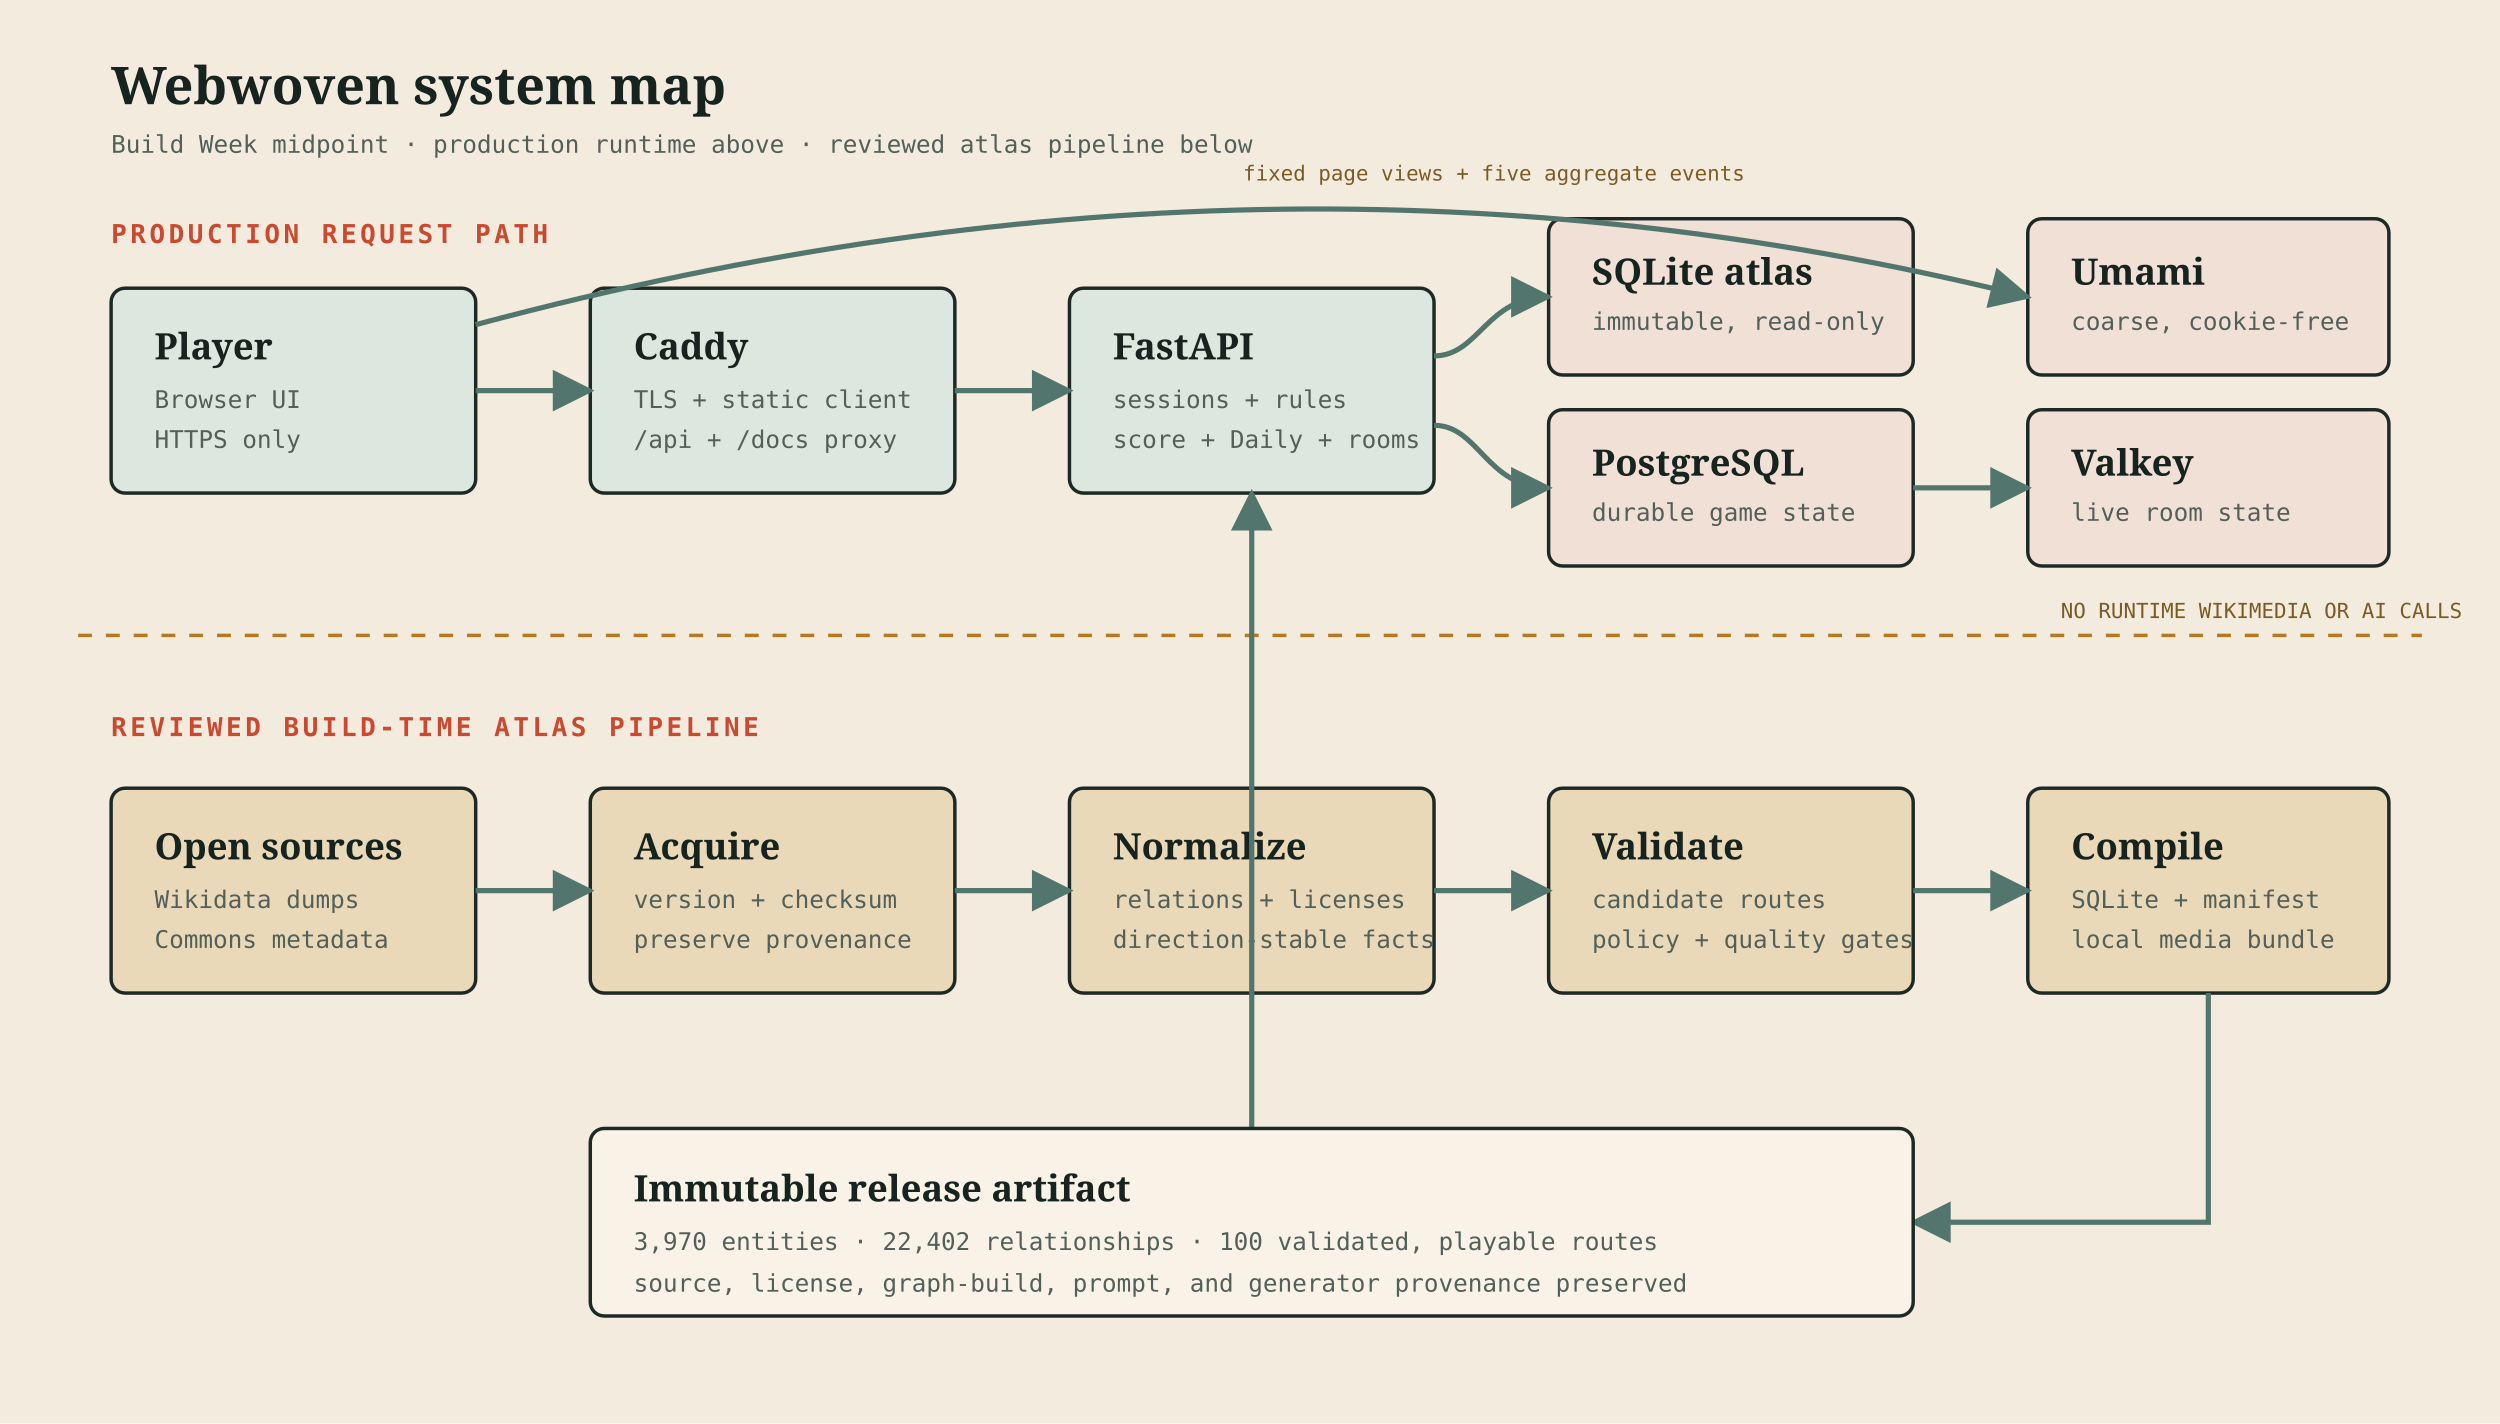
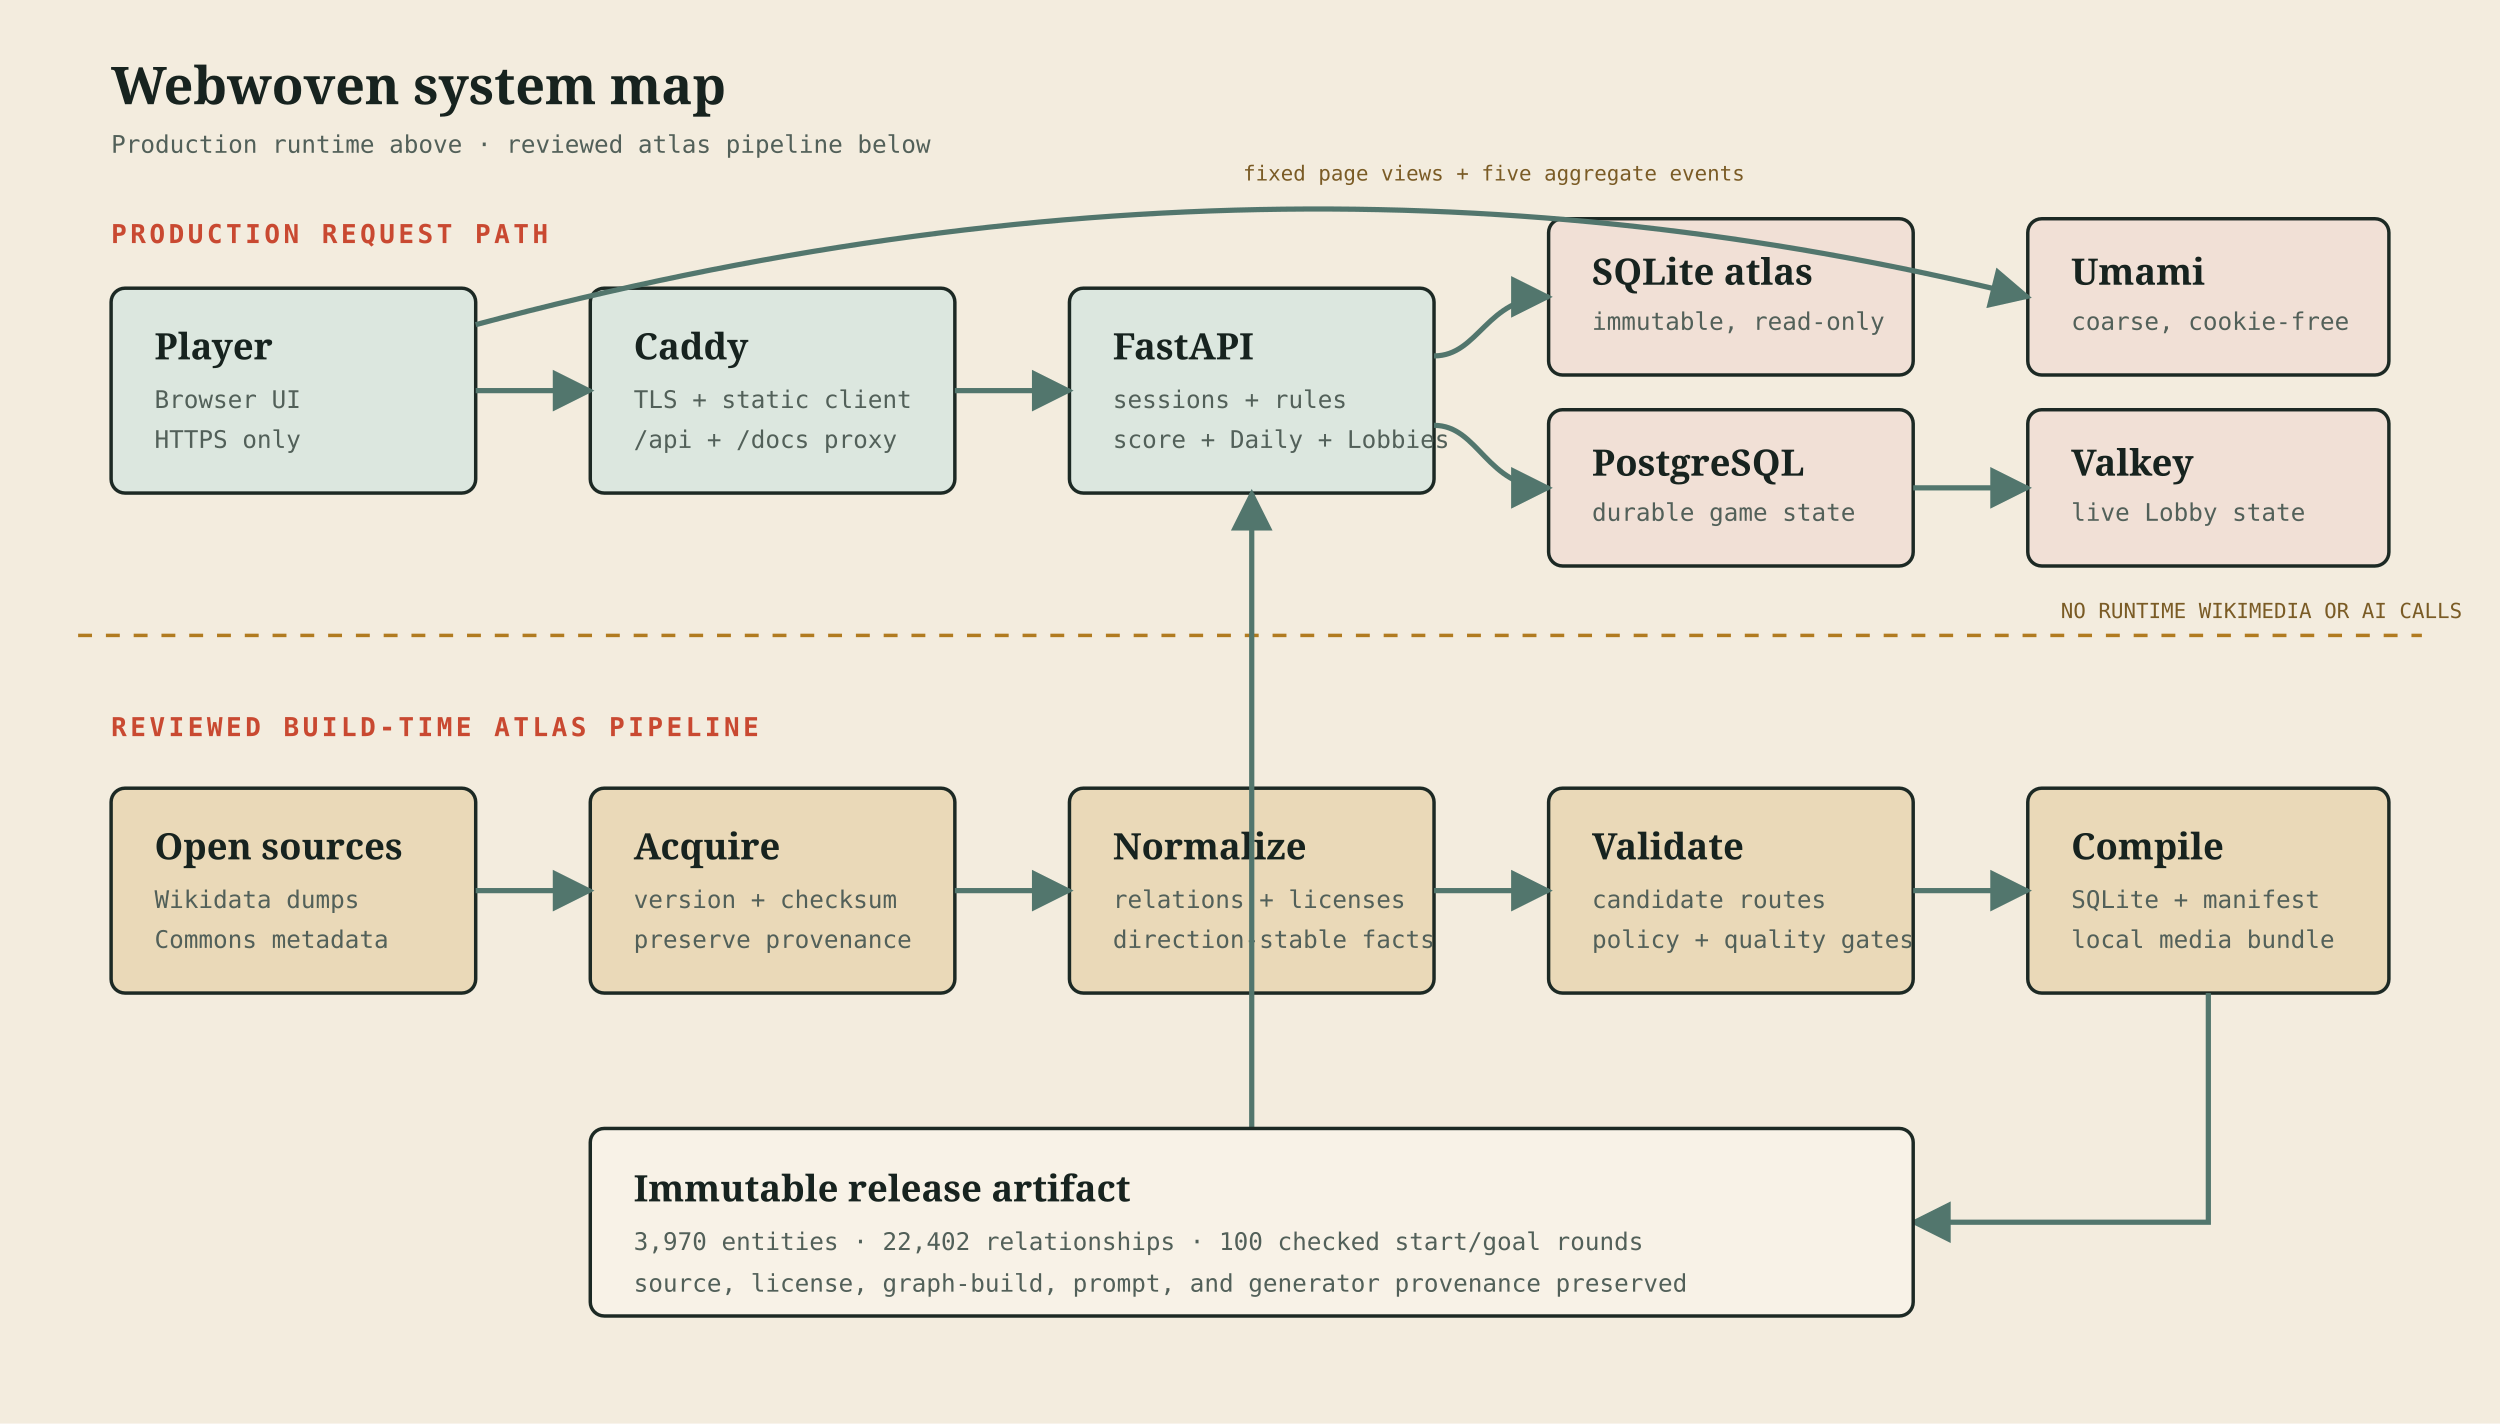
<svg xmlns="http://www.w3.org/2000/svg" width="1440" height="820" viewBox="0 0 1440 820" role="img" aria-labelledby="title description">
  <style>
    .background { fill: #f3ecde; }
    .panel { fill: #f8f2e7; stroke: #1c2924; stroke-width: 2; }
    .runtime { fill: #dce7df; }
    .build { fill: #ead9b8; }
    .store { fill: #f1e0d6; }
    .title { font: 700 30px Georgia, serif; fill: #17231f; }
    .section { font: 700 15px ui-monospace, SFMono-Regular, Menlo, monospace; letter-spacing: 2px; fill: #c94931; }
    .name { font: 700 21px Georgia, serif; fill: #17231f; }
    .copy { font: 14px ui-monospace, SFMono-Regular, Menlo, monospace; fill: #526059; }
    .arrow { fill: none; stroke: #52766d; stroke-width: 3; marker-end: url(#arrow); }
    .boundary { fill: none; stroke: #b17b20; stroke-width: 2; stroke-dasharray: 8 8; }
    .label { font: 12px ui-monospace, SFMono-Regular, Menlo, monospace; fill: #7a5b25; }
  </style>
  <defs>
    <marker id="arrow" viewBox="0 0 10 10" refX="9" refY="5" markerWidth="8" markerHeight="8" orient="auto-start-reverse">
      <path d="M 0 0 L 10 5 L 0 10 z" fill="#52766d" />
    </marker>
  </defs>
  <rect class="background" width="1440" height="820" />
  <text class="title" x="64" y="60">Webwoven system map</text>
-   <text class="copy" x="64" y="88">Build Week midpoint · production runtime above · reviewed atlas pipeline below</text>
+   <text class="copy" x="64" y="88">Production runtime above · reviewed atlas pipeline below</text>
  <text class="section" x="64" y="140">PRODUCTION REQUEST PATH</text>
  <rect class="panel runtime" x="64" y="166" width="210" height="118" rx="8" />
  <text class="name" x="89" y="207">Player</text>
  <text class="copy" x="89" y="235">Browser UI</text>
  <text class="copy" x="89" y="258">HTTPS only</text>
  <rect class="panel runtime" x="340" y="166" width="210" height="118" rx="8" />
  <text class="name" x="365" y="207">Caddy</text>
  <text class="copy" x="365" y="235">TLS + static client</text>
  <text class="copy" x="365" y="258">/api + /docs proxy</text>
  <rect class="panel runtime" x="616" y="166" width="210" height="118" rx="8" />
  <text class="name" x="641" y="207">FastAPI</text>
  <text class="copy" x="641" y="235">sessions + rules</text>
-   <text class="copy" x="641" y="258">score + Daily + rooms</text>
+   <text class="copy" x="641" y="258">score + Daily + Lobbies</text>
  <rect class="panel store" x="892" y="126" width="210" height="90" rx="8" />
  <text class="name" x="917" y="164">SQLite atlas</text>
  <text class="copy" x="917" y="190">immutable, read-only</text>
  <rect class="panel store" x="892" y="236" width="210" height="90" rx="8" />
  <text class="name" x="917" y="274">PostgreSQL</text>
  <text class="copy" x="917" y="300">durable game state</text>
  <rect class="panel store" x="1168" y="236" width="208" height="90" rx="8" />
  <text class="name" x="1193" y="274">Valkey</text>
-   <text class="copy" x="1193" y="300">live room state</text>
+   <text class="copy" x="1193" y="300">live Lobby state</text>
  <rect class="panel store" x="1168" y="126" width="208" height="90" rx="8" />
  <text class="name" x="1193" y="164">Umami</text>
  <text class="copy" x="1193" y="190">coarse, cookie-free</text>
  <path class="arrow" d="M274 225 H340" />
  <path class="arrow" d="M550 225 H616" />
  <path class="arrow" d="M826 205 C852 205 856 171 892 171" />
  <path class="arrow" d="M826 245 C852 245 856 281 892 281" />
  <path class="arrow" d="M1102 281 H1168" />
  <path class="arrow" d="M274 187 C600 100 890 102 1168 171" />
  <text class="label" x="716" y="104">fixed page views + five aggregate events</text>
  <path class="boundary" d="M45 366 H1395" />
  <text class="label" x="1187" y="356">NO RUNTIME WIKIMEDIA OR AI CALLS</text>
  <text class="section" x="64" y="424">REVIEWED BUILD-TIME ATLAS PIPELINE</text>
  <rect class="panel build" x="64" y="454" width="210" height="118" rx="8" />
  <text class="name" x="89" y="495">Open sources</text>
  <text class="copy" x="89" y="523">Wikidata dumps</text>
  <text class="copy" x="89" y="546">Commons metadata</text>
  <rect class="panel build" x="340" y="454" width="210" height="118" rx="8" />
  <text class="name" x="365" y="495">Acquire</text>
  <text class="copy" x="365" y="523">version + checksum</text>
  <text class="copy" x="365" y="546">preserve provenance</text>
  <rect class="panel build" x="616" y="454" width="210" height="118" rx="8" />
  <text class="name" x="641" y="495">Normalize</text>
  <text class="copy" x="641" y="523">relations + licenses</text>
  <text class="copy" x="641" y="546">direction-stable facts</text>
  <rect class="panel build" x="892" y="454" width="210" height="118" rx="8" />
  <text class="name" x="917" y="495">Validate</text>
  <text class="copy" x="917" y="523">candidate routes</text>
  <text class="copy" x="917" y="546">policy + quality gates</text>
  <rect class="panel build" x="1168" y="454" width="208" height="118" rx="8" />
  <text class="name" x="1193" y="495">Compile</text>
  <text class="copy" x="1193" y="523">SQLite + manifest</text>
  <text class="copy" x="1193" y="546">local media bundle</text>
  <path class="arrow" d="M274 513 H340" />
  <path class="arrow" d="M550 513 H616" />
  <path class="arrow" d="M826 513 H892" />
  <path class="arrow" d="M1102 513 H1168" />
  <path class="arrow" d="M1272 572 V704 H1102" />
  <path class="arrow" d="M721 650 V284" />
  <rect class="panel" x="340" y="650" width="762" height="108" rx="8" />
  <text class="name" x="365" y="692">Immutable release artifact</text>
-   <text class="copy" x="365" y="720">3,970 entities · 22,402 relationships · 100 validated, playable routes</text>
+   <text class="copy" x="365" y="720">3,970 entities · 22,402 relationships · 100 checked start/goal rounds</text>
  <text class="copy" x="365" y="744">source, license, graph-build, prompt, and generator provenance preserved</text>
</svg>
